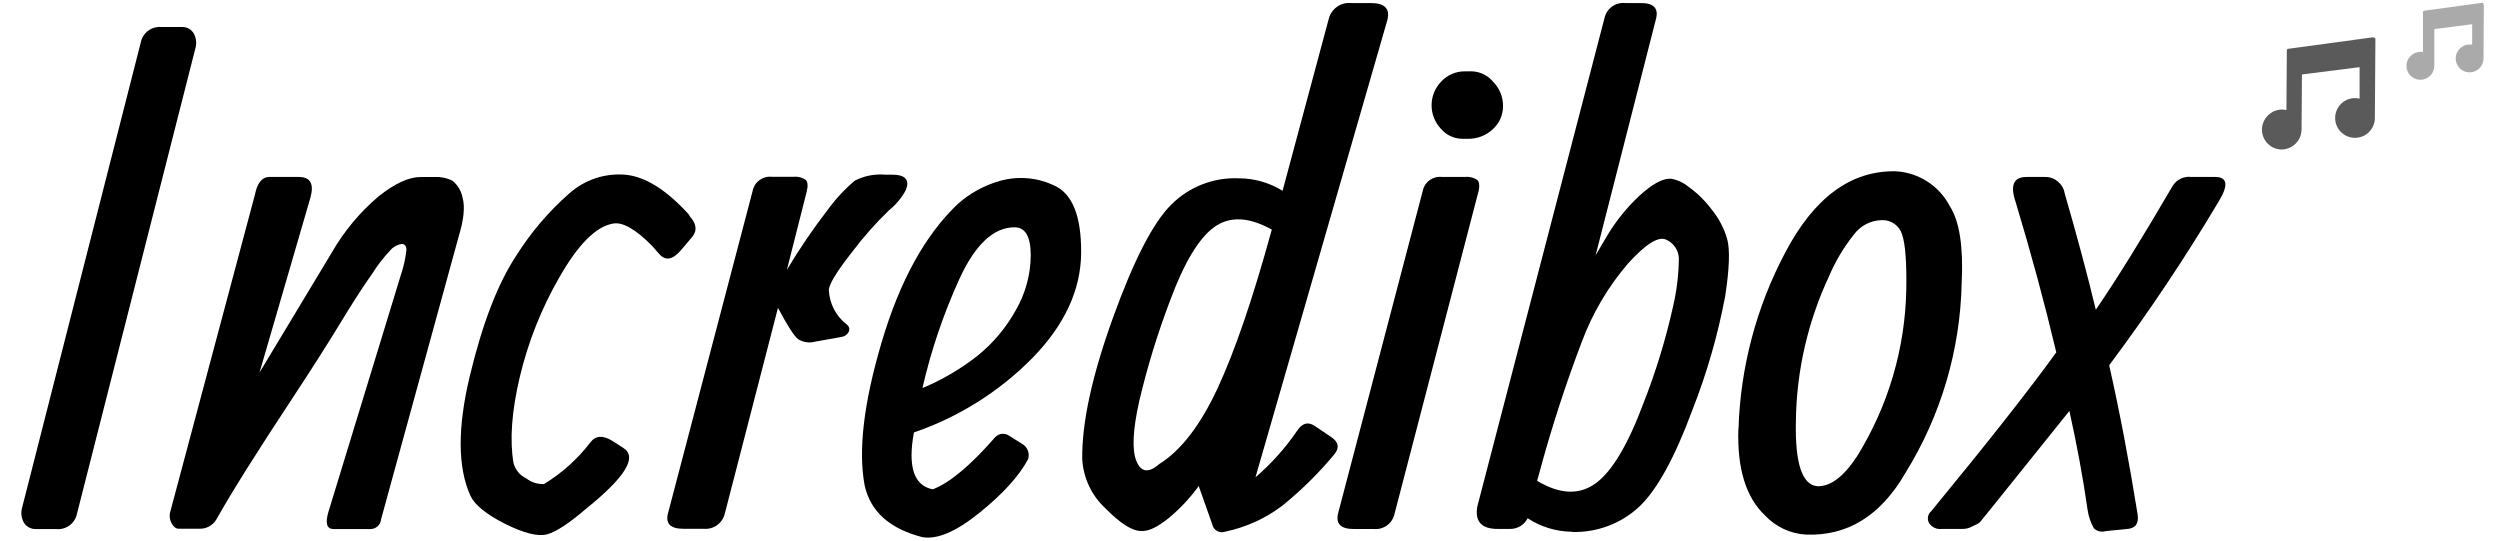
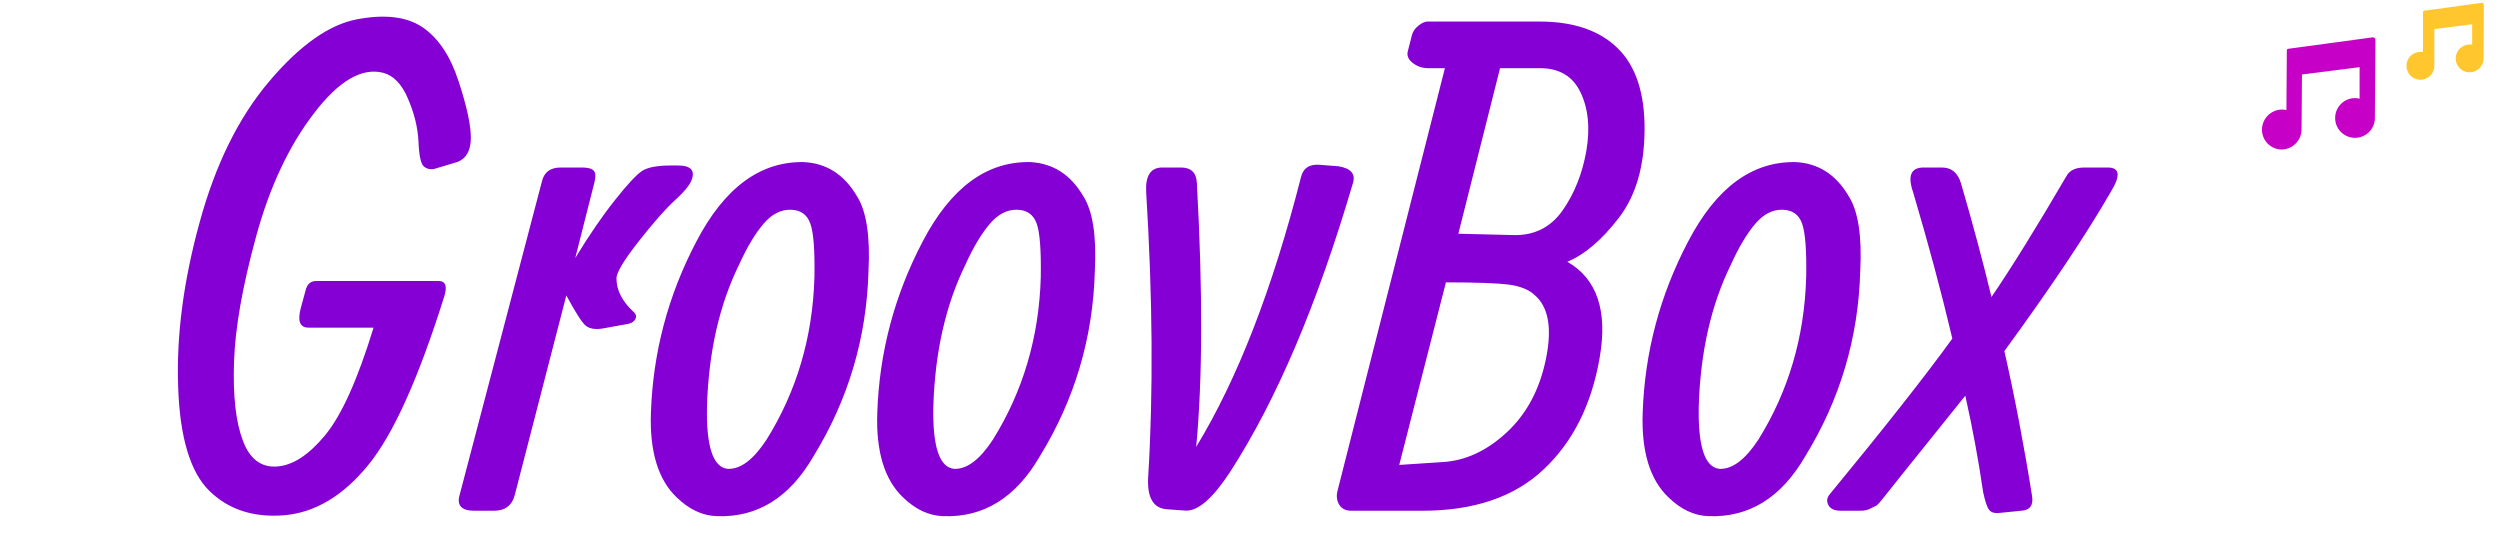
- <svg xmlns="http://www.w3.org/2000/svg" id="png" viewBox="0 0 370 80">
-   <defs>
-     <style>.cls-1{fill:#5a5a5a;}.cls-2{fill:#aaa;}</style>
+ <svg xmlns="http://www.w3.org/2000/svg" id="png" viewBox="0 0 370 80" version="1.1">
+   <defs id="defs1">
+     <style id="style1">.cls-1{fill:#5a5a5a;}.cls-2{fill:#aaa;}</style>
  </defs>
-   <path d="M20.84,6.26A2.84,2.84,0,0,1,23.89,4h3a1.94,1.94,0,0,1,1.78.94,2.93,2.93,0,0,1,.22,2.32L11.4,76A2.84,2.84,0,0,1,8.33,78.3h-3a2,2,0,0,1-1.78-.93,2.86,2.86,0,0,1-.28-2.23Z" />
-   <path d="M38.41,55.13,49.08,37.42a31.33,31.33,0,0,1,7-8.4q3.58-2.82,6.14-2.82h2.16a5.07,5.07,0,0,1,2.58.55,4.19,4.19,0,0,1,1.5,2.51q.57,2-.58,5.76L56.4,76.85a1.58,1.58,0,0,1-1.65,1.45H49.38q-1.5,0-.8-2.45L59.35,40.62a17.06,17.06,0,0,0,.8-3.63q0-.88-.7-.88a2.71,2.71,0,0,0-1.68.93,21.92,21.92,0,0,0-2.63,3.39q-2,2.81-4.71,7.28t-7,11q-8,12.1-11.41,18.17a2.8,2.8,0,0,1-2.57,1.37h-3q-.63,0-1.07-.83a2.33,2.33,0,0,1-.14-1.83L37.72,28.85q.52-2.65,2.14-2.66h4.38q2.52,0,1.72,3Z" />
-   <path d="M102,31.91q1.65,1.75.4,3.21l-1.7,2q-1.76,2-3.11.5l-1.1-1.25q-3.71-3.76-5.86-3.26-3.71.7-7.82,7.89a55,55,0,0,0-5.89,14.83Q75.13,63.42,76,68.53a3.5,3.5,0,0,0,1.9,2.28,4,4,0,0,0,2.61.83,25,25,0,0,0,6.86-6.16q1.15-1.55,3.31-.2l1.55,1q3.26,2-5.56,9.07Q83,78.5,81,79.07t-6.23-1.53q-4.18-2.11-5.14-4.16-2.86-6.26-.08-17.81t6.81-17.66a42.1,42.1,0,0,1,7.9-9.29,11.07,11.07,0,0,1,8.32-2.76q4.46.43,9.47,6" />
-   <path d="M116.46,39.93a90.57,90.57,0,0,1,6-8.82,24.52,24.52,0,0,1,4.06-4.38,8.33,8.33,0,0,1,4.48-.88h1q3,0,2.05,2.3a9.71,9.71,0,0,1-2.51,3,52.86,52.86,0,0,0-5.44,6.16q-3.43,4.36-3.43,5.66A6.86,6.86,0,0,0,125.28,48a.87.87,0,0,1,.35,1.08,1.44,1.44,0,0,1-1.05.78l-3.91.7a3.2,3.2,0,0,1-2.53-.35q-.88-.65-3-4.65l-7.87,30.46a2.93,2.93,0,0,1-3.12,2.24h-3q-2.92,0-2.27-2.35l12.52-47.69a2.6,2.6,0,0,1,2.87-2.05h3.17a2.62,2.62,0,0,1,1.81.45q.45.45.15,1.71Z" />
-   <path d="M135.26,64q-1.4,7.61,2.79,8.42,3.74-1.42,9.27-7.75a1.57,1.57,0,0,1,2-.2l1.94,1.21a1.93,1.93,0,0,1,.9,2.28q-2,3.74-7.21,7.94t-8.47,3.59q-7.26-1.87-8.52-7.69-1.45-7.79,2.56-21.27T141.74,30.2A15.82,15.82,0,0,1,148,26.77a11.42,11.42,0,0,1,7.9.63q4.16,1.75,4.11,10T152.78,53a45.11,45.11,0,0,1-17.52,11m1.25-6.56a34.86,34.86,0,0,0,8.19-4.81,22.93,22.93,0,0,0,5.63-6.71,16.41,16.41,0,0,0,2.22-8.12q0-4.16-2.39-4.16-4.68,0-8.19,7.69a84.19,84.19,0,0,0-5.45,16.11" />
-   <path d="M205.32,3,185.81,70.64A35.3,35.3,0,0,0,192,63.72q1.1-1.65,2.55-.7L197,64.67q1.66,1.1.5,2.55a54.54,54.54,0,0,1-7.74,7.64,21.19,21.19,0,0,1-8.45,3.83,1.45,1.45,0,0,1-1.9-1.1l-2-5.66a25.46,25.46,0,0,1-4.46,4.76q-2.36,1.9-3.85,1.9h-.21q-2,0-5.31-3.38a10.72,10.72,0,0,1-3.41-7.29q-.1-8,4.53-20.84t8.66-16.81a13.32,13.32,0,0,1,10-3.88,12.27,12.27,0,0,1,6.46,1.85L196.68,2.7A3.12,3.12,0,0,1,200,.45h2.86Q206,.45,205.32,3M188.26,34q-5.11-2.86-8.54-.4t-6.56,10.92a117.34,117.34,0,0,0-4.56,14.88q-1.43,6.41-.4,8.87t3.38.4q4.81-3,8.64-11.24t8-23.43" />
-   <path d="M218.81,28.36,206.39,76.05a2.85,2.85,0,0,1-3.07,2.24h-3q-2.87,0-2.27-2.36l12.52-47.69a2.59,2.59,0,0,1,2.86-2.05h3.41a2.6,2.6,0,0,1,1.8.45q.45.45.19,1.71m-1.89-17.79h1A4.29,4.29,0,0,1,221,12.12a5.06,5.06,0,0,1,1.45,3.56,4.57,4.57,0,0,1-1.5,3.43,5.24,5.24,0,0,1-3.76,1.43h-.8a4.18,4.18,0,0,1-3.13-1.48,5.05,5.05,0,0,1,.05-7,4.73,4.73,0,0,1,3.58-1.5" />
-   <path d="M232.65,78.7a12.19,12.19,0,0,1-6.56-2,2.86,2.86,0,0,1-2.72,1.58h-1.73q-3.57,0-3-3.31L237.46,2.7A2.84,2.84,0,0,1,240.53.45h2.33q2.83,0,2.23,2.34l-8.94,35,1.5-2.55A27.21,27.21,0,0,1,242.6,29q2.78-2.55,4.53-2.55h.2a5.66,5.66,0,0,1,2.55,1.18A15.65,15.65,0,0,1,253.32,31a12.2,12.2,0,0,1,2.31,4.41q.63,2.31-.3,8.42a93.11,93.11,0,0,1-4.83,16.78Q246.58,71.23,242.6,75a14,14,0,0,1-9.95,3.73m-5.16-7.57q5,3,8.63.4t7.08-11.8a96.48,96.48,0,0,0,4.43-14.48,32.41,32.41,0,0,0,.84-7.09,3.14,3.14,0,0,0-1.86-2.71q-1.71-.85-5.68,3.54a38.35,38.35,0,0,0-6.85,11.64,202.62,202.62,0,0,0-6.29,19.44Z" />
-   <path d="M257.3,63.42a59.65,59.65,0,0,1,6.89-26q6.43-12.27,16.38-12.07a9.6,9.6,0,0,1,8,5.16q2.16,3.36,1.76,11.37A55.62,55.62,0,0,1,282,70q-5.48,9.47-14.72,9.12a9,9,0,0,1-6.08-2.86q-4.22-4-3.92-12.82m17.57,4.08a48.5,48.5,0,0,0,7.28-24.7q.1-6-.62-8.12a3,3,0,0,0-3-2.12,5.26,5.26,0,0,0-4.16,2.17,26.43,26.43,0,0,0-3.66,6.15,52.08,52.08,0,0,0-4.9,21.48q-.2,9.28,3.17,9.58,2.92.1,5.89-4.44" />
-   <path d="M285.75,75.74q12.42-15.08,18.58-23.59-2.55-10.77-6-22.2-1.3-3.76,1.59-3.76h2.75a2.9,2.9,0,0,1,2.9,2.42q2.76,9.52,4.61,17.23,4.52-6.59,11.39-18.35a2.84,2.84,0,0,1,2.76-1.3h3.51q2.76,0,.5,3.67a279.24,279.24,0,0,1-16.18,24.2q2.35,10.44,4.21,22.09.3,2.05-1.65,2.15l-3.06.3a1.79,1.79,0,0,1-1.76-.4,7.69,7.69,0,0,1-.94-2.77q-1-7-2.69-14.61l-9.42,11.73-2.63,3.27-.52.64-.46.57a1.74,1.74,0,0,1-.62.54l-.67.31a2.91,2.91,0,0,1-1.64.4H287.4a1.93,1.93,0,0,1-1.9-.88,1.39,1.39,0,0,1,.25-1.68" />
-   <path class="cls-1" d="M351.27,5.51,338.66,7.22a.24.24,0,0,0-.21.24l-.06,8.83a3,3,0,0,0-.68-.08,3,3,0,0,0-2.94,2.92,2.94,2.94,0,0,0,2.92,3h0a3,3,0,0,0,2.94-2.92l.06-8.19,8.53-1.08,0,4.66a3.09,3.09,0,0,0-.68-.08,2.94,2.94,0,1,0,2.94,3l.08-11.7a.24.24,0,0,0-.27-.24" />
-   <path class="cls-2" d="M367.52.48a.24.24,0,0,0-.19-.06l-8.52,1.16a.24.24,0,0,0-.21.23l0,5.87a2.17,2.17,0,0,0-.38,0,2.06,2.06,0,0,0,0,4.13h0a2.07,2.07,0,0,0,2.06-2.05l0-5.46,5.6-.71,0,3a2.16,2.16,0,0,0-.38,0,2.06,2.06,0,1,0,2.06,2.08l.05-7.9a.24.24,0,0,0-.08-.18m-9.34,11.06Z" />
+   <path class="cls-1" d="M351.27,5.51,338.66,7.22a.24.24,0,0,0-.21.24l-.06,8.83a3,3,0,0,0-.68-.08,3,3,0,0,0-2.94,2.92,2.94,2.94,0,0,0,2.92,3h0a3,3,0,0,0,2.94-2.92l.06-8.19,8.53-1.08,0,4.66a3.09,3.09,0,0,0-.68-.08,2.94,2.94,0,1,0,2.94,3l.08-11.7a.24.24,0,0,0-.27-.24" id="path11" style="fill:#c600c6;fill-opacity:1" />
+   <path class="cls-2" d="M367.52.48a.24.24,0,0,0-.19-.06l-8.52,1.16a.24.24,0,0,0-.21.23l0,5.87a2.17,2.17,0,0,0-.38,0,2.06,2.06,0,0,0,0,4.13h0a2.07,2.07,0,0,0,2.06-2.05l0-5.46,5.6-.71,0,3a2.16,2.16,0,0,0-.38,0,2.06,2.06,0,1,0,2.06,2.08l.05-7.9a.24.24,0,0,0-.08-.18m-9.34,11.06Z" id="path12" style="fill:#ffc62d;fill-opacity:1" />
+   <path class="fil0" d="m 46.796,41.59 h 18.12 c 1.02,0 1.3,0.75 0.85,2.23 -3.82,12.17 -7.58,20.52 -11.3,25.05 -3.73,4.55 -7.87,7 -12.42,7.39 -4.53,0.36 -8.21,-0.84 -11.05,-3.6 -2.83,-2.77 -4.38,-7.9 -4.63,-15.42 -0.27,-7.52 0.78,-15.6 3.15,-24.23 2.35,-8.64 5.8,-15.64 10.35,-20.99 4.53,-5.35 8.88,-8.41 13.05,-9.18 4.17,-0.77 7.4,-0.35 9.7,1.25 2.3,1.6 4.05,4.23 5.25,7.93 1.22,3.7 1.82,6.49 1.82,8.35 0,1.87 -0.65,3.07 -1.95,3.59 l -3.44,1.03 c -0.63,0.13 -1.16,0 -1.58,-0.37 -0.43,-0.38 -0.7,-1.6 -0.78,-3.66 -0.1,-2.07 -0.62,-4.19 -1.55,-6.35 -0.92,-2.17 -2.15,-3.44 -3.69,-3.84 -3.15,-0.8 -6.58,1.2 -10.26,6.04 -3.7,4.83 -6.55,10.91 -8.55,18.25 -2,7.33 -3.09,13.5 -3.25,18.51 -0.17,5.02 0.26,8.89 1.3,11.62 1.01,2.73 2.7,4.02 5.05,3.85 2.35,-0.15 4.73,-1.72 7.15,-4.65 2.43,-2.95 4.81,-8.25 7.15,-15.9 h -9.62 c -1.27,0 -1.65,-0.95 -1.17,-2.83 l 0.79,-2.89 c 0.25,-0.78 0.76,-1.18 1.51,-1.18 z m 38.34,-3.4 c 2.1,-3.45 4.06,-6.3 5.88,-8.58 1.8,-2.27 3.12,-3.7 3.95,-4.27 0.83,-0.57 2.28,-0.85 4.37,-0.85 h 0.98 c 1.95,0 2.62,0.75 2,2.25 -0.33,0.78 -1.15,1.75 -2.45,2.92 -1.3,1.18 -3.07,3.18 -5.3,6.01 -2.22,2.82 -3.33,4.67 -3.33,5.52 0,1.75 0.83,3.38 2.48,4.92 0.4,0.33 0.5,0.68 0.35,1.05 -0.17,0.38 -0.52,0.63 -1.03,0.76 l -3.8,0.69 c -1.09,0.18 -1.9,0.06 -2.47,-0.35 -0.58,-0.42 -1.55,-1.94 -2.95,-4.54 l -7.67,29.69 c -0.43,1.45 -1.43,2.18 -3.05,2.18 h -2.88 c -1.9,0 -2.63,-0.77 -2.2,-2.3 l 12.2,-46.48 c 0.33,-1.35 1.25,-2.02 2.78,-2.02 h 3.1 c 0.87,0 1.47,0.15 1.75,0.45 0.3,0.28 0.35,0.85 0.15,1.67 z m 11.2,22.92 c 0.3,-8.94 2.53,-17.37 6.72,-25.35 4.16,-7.99 9.48,-11.9 15.94,-11.77 3.36,0.18 5.97,1.87 7.82,5.03 1.4,2.17 1.99,5.87 1.72,11.09 -0.27,9.86 -2.97,19 -8.13,27.4 -3.55,6.15 -8.34,9.11 -14.34,8.88 -2.11,-0.07 -4.08,-1 -5.92,-2.78 -2.73,-2.6 -4.01,-6.77 -3.81,-12.5 z m 17.11,3.96 c 4.47,-7.16 6.84,-15.2 7.09,-24.06 0.07,-3.94 -0.13,-6.57 -0.6,-7.9 -0.47,-1.35 -1.43,-2.04 -2.92,-2.07 -1.48,-0.03 -2.83,0.67 -4.05,2.12 -1.21,1.43 -2.41,3.43 -3.57,5.98 -2.93,5.97 -4.51,12.93 -4.76,20.92 -0.14,6.03 0.9,9.13 3.08,9.33 1.9,0.07 3.8,-1.37 5.73,-4.32 z m 16.39,-3.96 c 0.3,-8.94 2.53,-17.37 6.71,-25.35 4.17,-7.99 9.49,-11.9 15.95,-11.77 3.36,0.18 5.97,1.87 7.82,5.03 1.4,2.17 1.99,5.87 1.72,11.09 -0.27,9.86 -2.97,19 -8.13,27.4 -3.56,6.15 -8.34,9.11 -14.34,8.88 -2.12,-0.07 -4.08,-1 -5.92,-2.78 -2.73,-2.6 -4.01,-6.77 -3.81,-12.5 z m 17.11,3.96 c 4.47,-7.16 6.84,-15.2 7.09,-24.06 0.06,-3.94 -0.13,-6.57 -0.6,-7.9 -0.47,-1.35 -1.44,-2.04 -2.92,-2.07 -1.48,-0.03 -2.83,0.67 -4.05,2.12 -1.22,1.43 -2.42,3.43 -3.57,5.98 -2.93,5.97 -4.51,12.93 -4.76,20.92 -0.14,6.03 0.9,9.13 3.08,9.33 1.9,0.07 3.8,-1.37 5.73,-4.32 z m 30.09,1.07 c 6.12,-10.05 11.28,-23.35 15.5,-39.88 0.33,-1.39 1.27,-2 2.8,-1.87 l 2.78,0.22 c 1.84,0.31 2.53,1.15 2.12,2.48 -5.25,17.87 -11.3,32.12 -18.19,42.77 -2.53,3.86 -4.71,5.78 -6.55,5.71 l -2.78,-0.2 c -2.05,-0.13 -2.98,-1.75 -2.78,-4.88 0.76,-12.4 0.66,-26.42 -0.3,-42.03 -0.14,-2.45 0.66,-3.67 2.38,-3.67 h 2.75 c 1.52,0 2.3,0.77 2.37,2.3 0.88,15.98 0.85,29 -0.1,39.05 z m 34.23,-62.95 h 16.6 c 5.02,0 8.87,1.32 11.55,3.95 2.69,2.63 4.02,6.67 3.98,12.08 -0.03,5.44 -1.31,9.79 -3.83,13.05 -2.53,3.27 -5.05,5.42 -7.6,6.47 4.4,2.53 6,7.28 4.78,14.22 -1.2,6.95 -3.96,12.45 -8.29,16.51 -4.32,4.09 -10.32,6.12 -17.97,6.12 h -10.5 c -0.82,0 -1.4,-0.3 -1.79,-0.9 -0.36,-0.6 -0.45,-1.33 -0.21,-2.18 l 15.86,-62.42 h -2.48 c -0.88,0 -1.65,-0.27 -2.32,-0.8 -0.66,-0.53 -0.88,-1.15 -0.66,-1.82 l 0.58,-2.28 c 0.14,-0.53 0.45,-0.98 0.97,-1.4 0.5,-0.4 0.95,-0.6 1.33,-0.6 z m 2.73,38.6 -6.91,27.02 6.33,-0.42 c 3.38,-0.17 6.57,-1.62 9.53,-4.35 2.99,-2.75 4.94,-6.4 5.87,-11 0.93,-4.58 0.33,-7.73 -1.78,-9.45 -0.82,-0.75 -2.05,-1.23 -3.72,-1.47 -1.65,-0.21 -4.76,-0.33 -9.32,-0.33 z m 8.01,-31.7 -6.17,24.5 8.08,0.2 c 3.12,0.1 5.57,-1.12 7.35,-3.65 1.77,-2.53 2.93,-5.48 3.52,-8.85 0.57,-3.37 0.28,-6.23 -0.87,-8.62 -1.13,-2.38 -3.13,-3.58 -6,-3.58 z m 21.11,51.02 c 0.3,-8.94 2.53,-17.37 6.72,-25.35 4.16,-7.99 9.48,-11.9 15.95,-11.77 3.35,0.18 5.96,1.87 7.81,5.03 1.4,2.17 1.99,5.87 1.72,11.09 -0.27,9.86 -2.97,19 -8.13,27.4 -3.55,6.15 -8.34,9.11 -14.34,8.88 -2.11,-0.07 -4.08,-1 -5.91,-2.78 -2.74,-2.6 -4.02,-6.77 -3.82,-12.5 z m 17.12,3.96 c 4.46,-7.16 6.83,-15.2 7.08,-24.06 0.07,-3.94 -0.13,-6.57 -0.6,-7.9 -0.47,-1.35 -1.43,-2.04 -2.92,-2.07 -1.48,-0.03 -2.83,0.67 -4.05,2.12 -1.21,1.43 -2.41,3.43 -3.56,5.98 -2.94,5.97 -4.52,12.93 -4.77,20.92 -0.13,6.03 0.9,9.13 3.08,9.33 1.9,0.07 3.8,-1.37 5.74,-4.32 z m 10.6,8.04 c 8.08,-9.82 14.11,-17.47 18.11,-23 -1.65,-7 -3.6,-14.22 -5.8,-21.64 -0.85,-2.45 -0.33,-3.68 1.55,-3.68 h 2.7 c 1.42,0 2.37,0.78 2.84,2.37 1.8,6.18 3.3,11.78 4.5,16.8 2.93,-4.29 6.63,-10.25 11.1,-17.9 0.45,-0.85 1.35,-1.27 2.68,-1.27 h 3.42 c 1.78,0 1.95,1.18 0.48,3.57 -3.58,6.23 -8.83,14.1 -15.77,23.6 1.54,6.8 2.91,13.96 4.11,21.53 0.19,1.33 -0.36,2.03 -1.62,2.1 l -2.99,0.3 c -0.83,0.12 -1.41,0 -1.73,-0.4 -0.32,-0.38 -0.62,-1.28 -0.92,-2.7 -0.66,-4.55 -1.53,-9.3 -2.63,-14.23 -4.67,5.83 -7.73,9.63 -9.18,11.43 -1.45,1.8 -2.3,2.87 -2.55,3.2 -0.27,0.32 -0.44,0.53 -0.5,0.62 -0.09,0.1 -0.24,0.28 -0.45,0.56 -0.24,0.27 -0.44,0.45 -0.6,0.52 -0.19,0.08 -0.4,0.18 -0.67,0.32 -0.38,0.25 -0.92,0.38 -1.6,0.38 h -2.87 c -0.95,0 -1.56,-0.28 -1.85,-0.85 -0.3,-0.57 -0.21,-1.12 0.24,-1.63 z" id="path1-3" style="clip-rule:evenodd;fill:#8400d4;fill-rule:nonzero;stroke-width:0.01;image-rendering:optimizeQuality;shape-rendering:geometricPrecision;text-rendering:geometricPrecision;fill-opacity:1" />
</svg>
